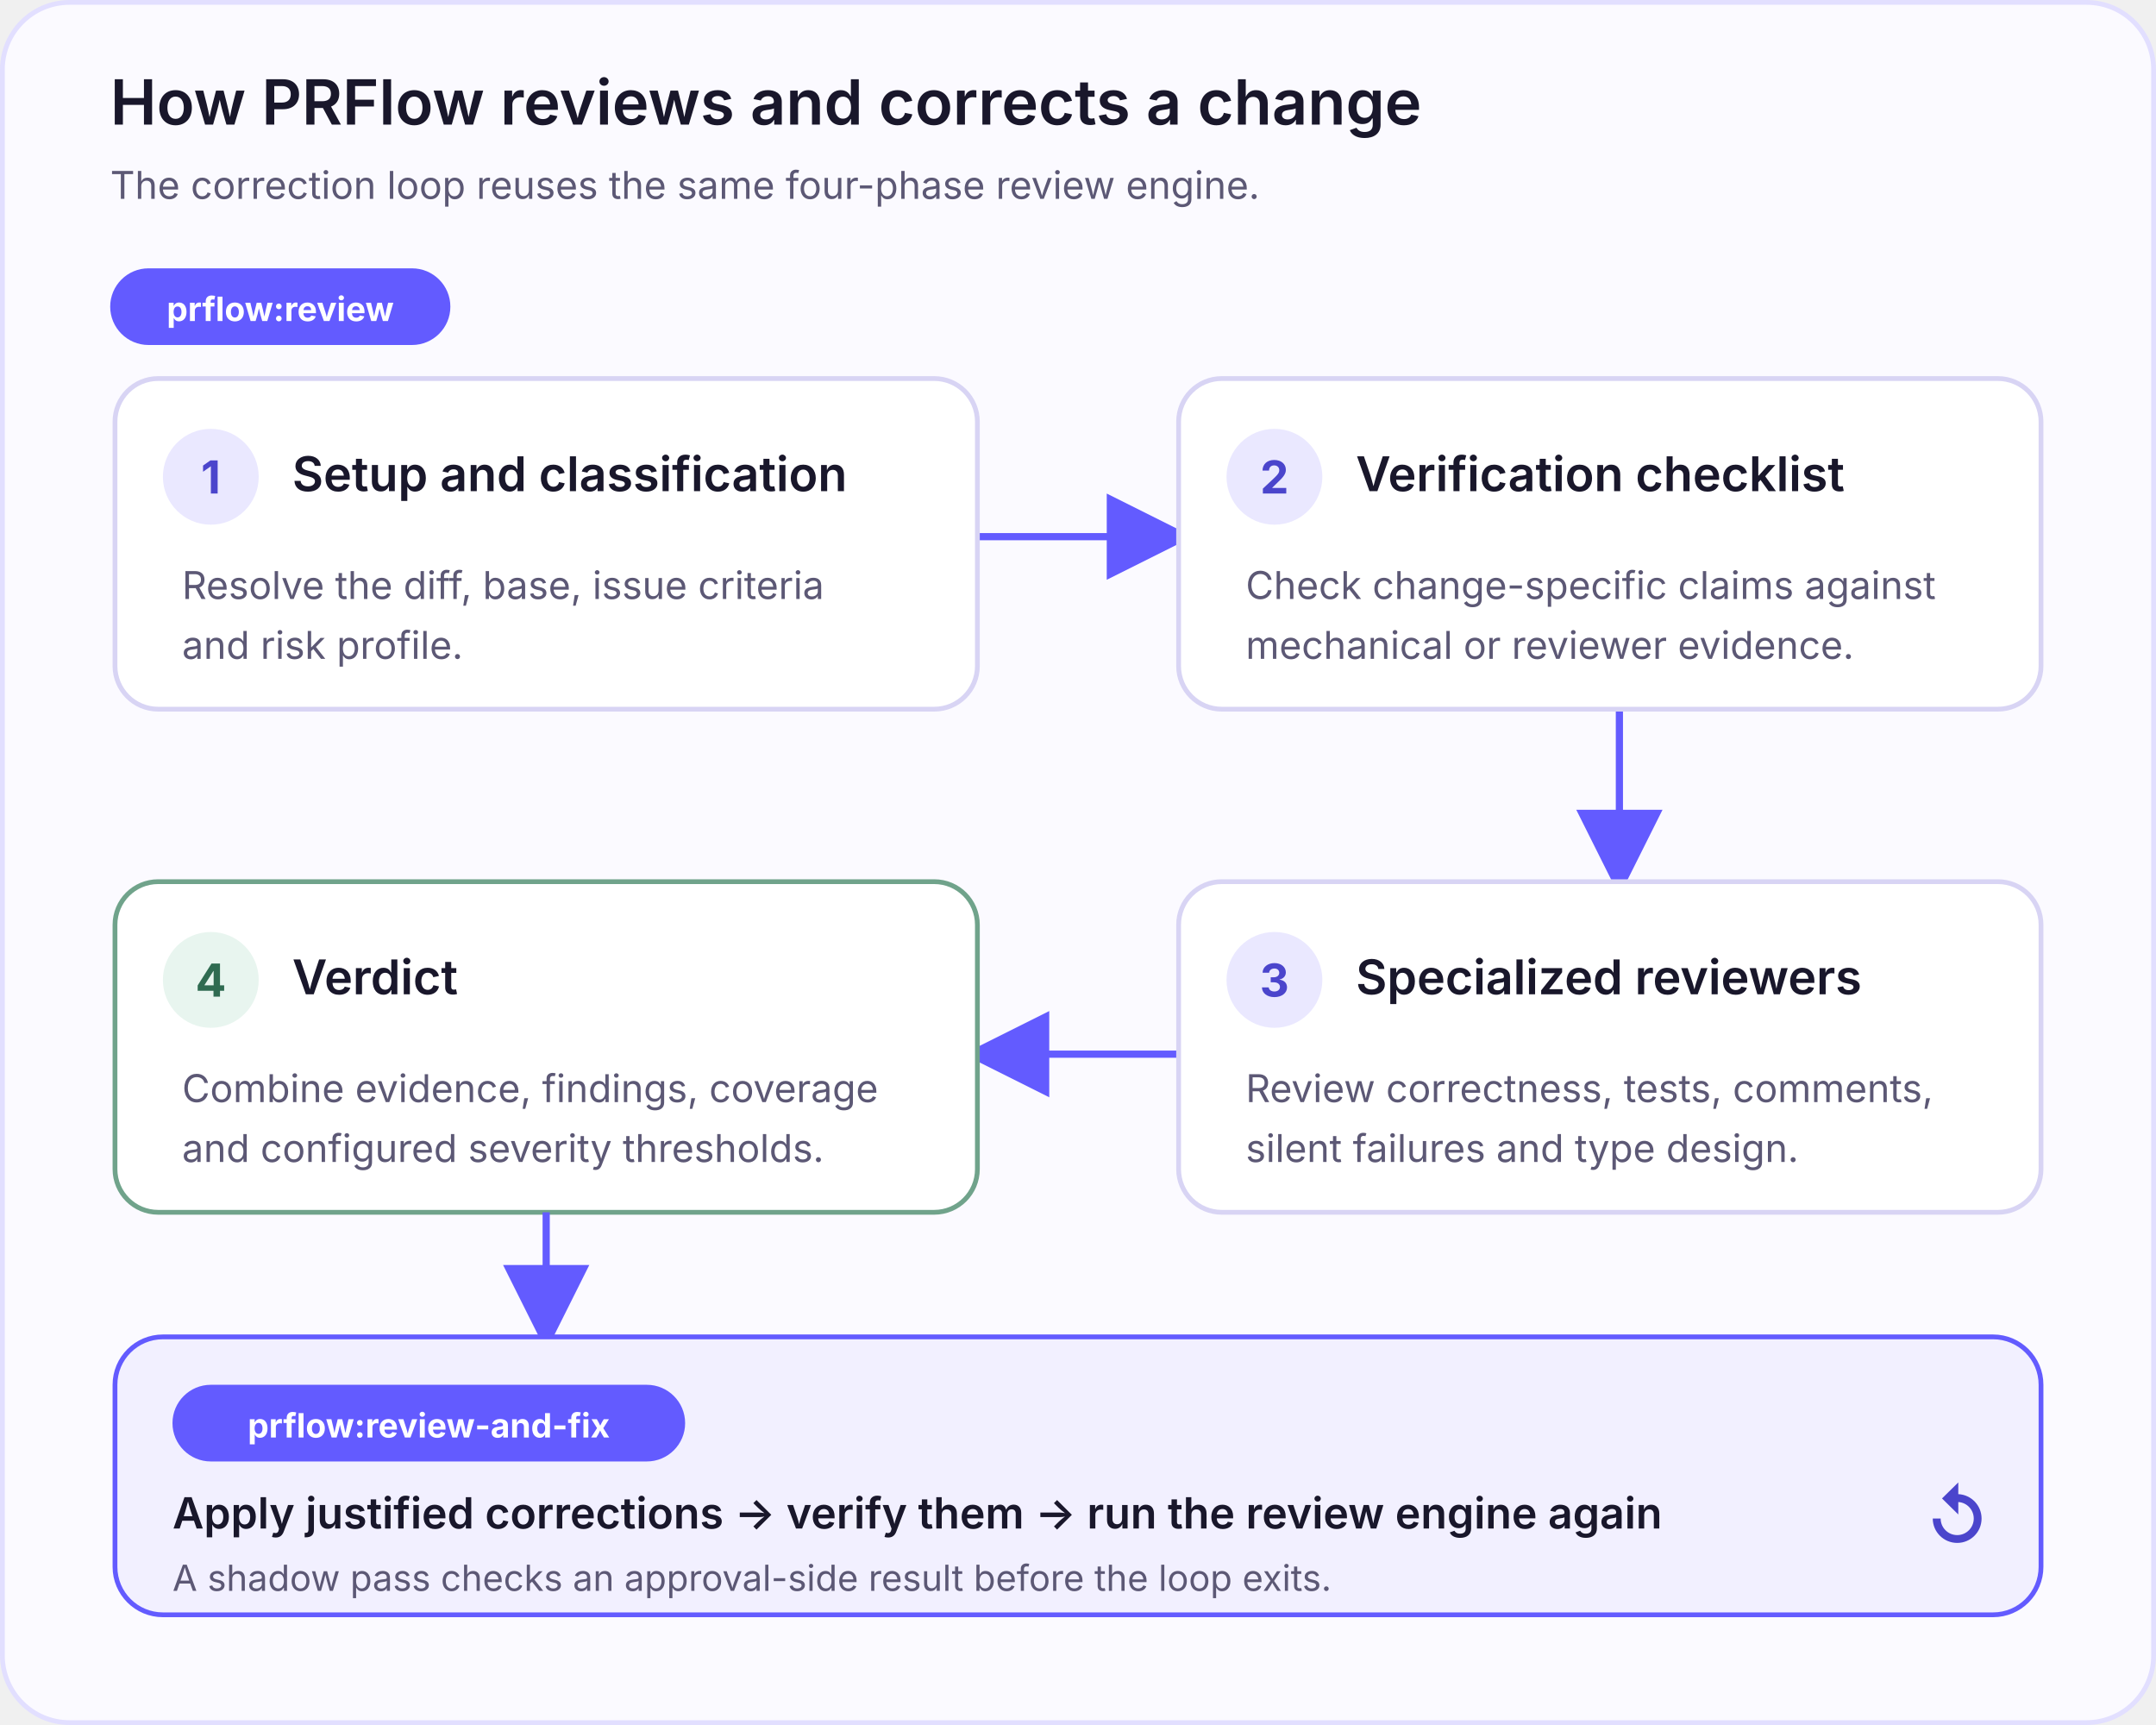
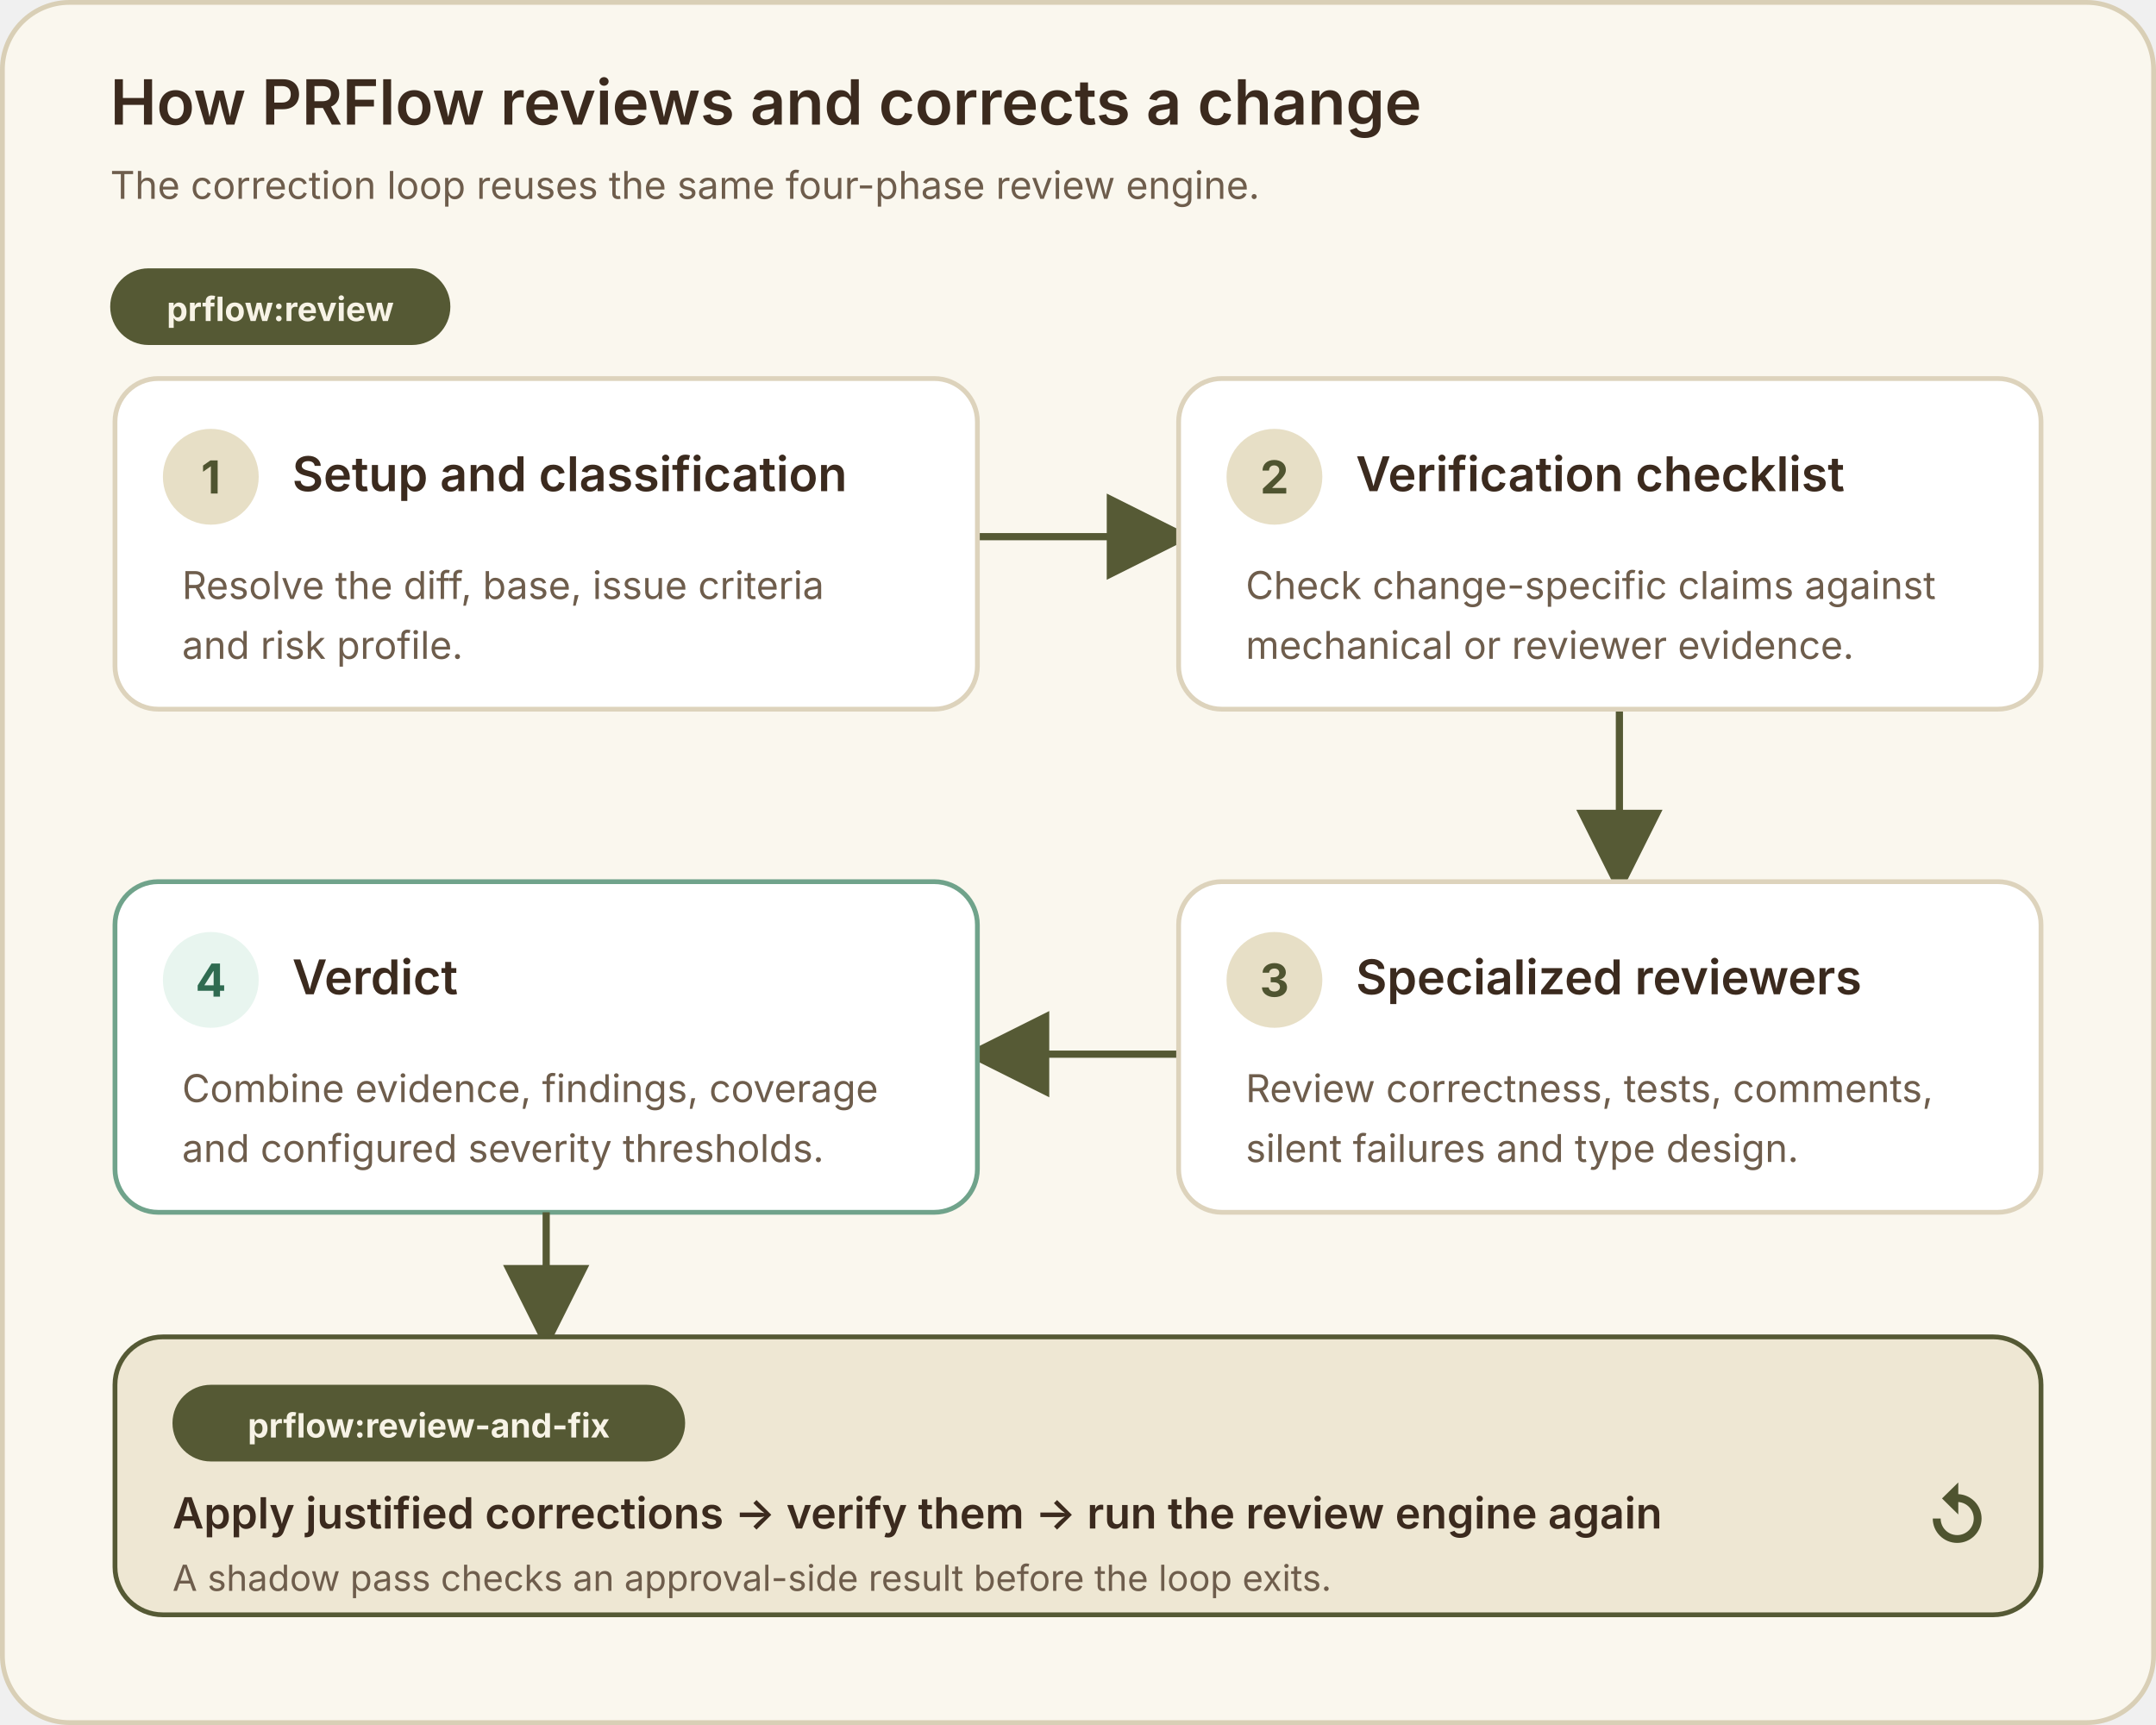
<svg xmlns="http://www.w3.org/2000/svg" width="900" height="720" viewBox="0 0 900 720" role="img" aria-labelledby="title" aria-describedby="description">
+   <style>
+     @media (prefers-color-scheme: dark) {
+       [fill="#FAF7EE"] { fill: #4A3221; }
+       [stroke="#D9CFB6"] { stroke: #6C7440; }
+       rect[fill="#FFFFFF"] { fill: #5D4230; }
+       [fill="#555934"] { fill: #6C7440; }
+       [stroke="#555934"] { stroke: #A9B06B; }
+       [fill="#565A35"] { fill: #A9B06B; }
+       [fill="#4F5430"] { fill: #DCE0B8; }
+       [fill="#6E7544"] { fill: #B9BF7E; }
+       [fill="#E7DFC6"] { fill: #3E4425; }
+       [fill="#DDD3BC"] { fill: #4E5330; }
+       [fill="#EEE7D3"] { fill: #4F3A28; }
+       [fill="#A89F84"] { fill: #B7A98F; }
+       [fill="#3B2A1E"] { fill: #F2E6D8; }
+       [fill="#6E5D4C"] { fill: #D9C6B2; }
+       [fill="#FFF8EC"] { fill: #4C3A20; }
+       [fill="#7A4D00"] { fill: #F0C980; }
+       [fill="#F0F8F4"] { fill: #2E4034; }
+       [fill="#E8F5EF"] { fill: #2E4034; }
+       [fill="#2F6B51"] { fill: #9FD4BC; }
+     }
+   </style>
  <defs>
    <marker id="arrow" markerWidth="12" markerHeight="12" refX="10" refY="6" orient="auto" markerUnits="strokeWidth">
-       <path d="M 0 0 L 12 6 L 0 12 z" fill="#635BFF" />
+       <path d="M 0 0 L 12 6 L 0 12 z" fill="#565A35" />
    </marker>
  </defs>
-   <rect x="1" y="1" width="898" height="718" rx="28" fill="#FBFAFF" stroke="#E2DFFF" stroke-width="2" />
+   <rect x="1" y="1" width="898" height="718" rx="28" fill="#FAF7EE" stroke="#D9CFB6" stroke-width="2" />
  <g font-family="Inter, ui-sans-serif, system-ui, -apple-system, BlinkMacSystemFont, 'Segoe UI', sans-serif">
-     <text x="46" y="52" fill="#19172B" font-size="26" font-weight="600">How PRFlow reviews and corrects a change</text>
-     <text x="46" y="83" fill="#5C5875" font-size="16">The correction loop reuses the same four-phase review engine.</text>
-     <rect x="46" y="112" width="142" height="32" rx="16" fill="#635BFF" />
-     <text x="117" y="134" fill="#FFFFFF" font-size="14" font-weight="700" text-anchor="middle">prflow:review</text>
-     <line x1="408" y1="224" x2="492" y2="224" stroke="#635BFF" stroke-width="3" marker-end="url(#arrow)" />
-     <line x1="676" y1="296" x2="676" y2="368" stroke="#635BFF" stroke-width="3" marker-end="url(#arrow)" />
-     <line x1="492" y1="440" x2="408" y2="440" stroke="#635BFF" stroke-width="3" marker-end="url(#arrow)" />
+     <text x="46" y="52" fill="#3B2A1E" font-size="26" font-weight="600">How PRFlow reviews and corrects a change</text>
+     <text x="46" y="83" fill="#6E5D4C" font-size="16">The correction loop reuses the same four-phase review engine.</text>
+     <rect x="46" y="112" width="142" height="32" rx="16" fill="#555934" />
+     <text x="117" y="134" fill="#F7F3E6" font-size="14" font-weight="700" text-anchor="middle">prflow:review</text>
+     <line x1="408" y1="224" x2="492" y2="224" stroke="#555934" stroke-width="3" marker-end="url(#arrow)" />
+     <line x1="676" y1="296" x2="676" y2="368" stroke="#555934" stroke-width="3" marker-end="url(#arrow)" />
+     <line x1="492" y1="440" x2="408" y2="440" stroke="#555934" stroke-width="3" marker-end="url(#arrow)" />
    <g>
-       <rect x="48" y="158" width="360" height="138" rx="18" fill="#FFFFFF" stroke="#D8D4F4" stroke-width="2" />
-       <circle cx="88" cy="199" r="20" fill="#EAE8FF" />
-       <text x="88" y="206" fill="#4B45CC" font-size="19" font-weight="700" text-anchor="middle">1</text>
-       <text x="122" y="205" fill="#19172B" font-size="20" font-weight="600">Setup and classification</text>
-       <text x="76" y="250" fill="#5C5875" font-size="16">Resolve the diff, base, issue criteria</text>
-       <text x="76" y="275" fill="#5C5875" font-size="16">and risk profile.</text>
+       <rect x="48" y="158" width="360" height="138" rx="18" fill="#FFFFFF" stroke="#DDD3BC" stroke-width="2" />
+       <circle cx="88" cy="199" r="20" fill="#E7DFC6" />
+       <text x="88" y="206" fill="#4F5430" font-size="19" font-weight="700" text-anchor="middle">1</text>
+       <text x="122" y="205" fill="#3B2A1E" font-size="20" font-weight="600">Setup and classification</text>
+       <text x="76" y="250" fill="#6E5D4C" font-size="16">Resolve the diff, base, issue criteria</text>
+       <text x="76" y="275" fill="#6E5D4C" font-size="16">and risk profile.</text>
    </g>
    <g>
-       <rect x="492" y="158" width="360" height="138" rx="18" fill="#FFFFFF" stroke="#D8D4F4" stroke-width="2" />
-       <circle cx="532" cy="199" r="20" fill="#EAE8FF" />
-       <text x="532" y="206" fill="#4B45CC" font-size="19" font-weight="700" text-anchor="middle">2</text>
-       <text x="566" y="205" fill="#19172B" font-size="20" font-weight="600">Verification checklist</text>
-       <text x="520" y="250" fill="#5C5875" font-size="16">Check change-specific claims against</text>
-       <text x="520" y="275" fill="#5C5875" font-size="16">mechanical or reviewer evidence.</text>
+       <rect x="492" y="158" width="360" height="138" rx="18" fill="#FFFFFF" stroke="#DDD3BC" stroke-width="2" />
+       <circle cx="532" cy="199" r="20" fill="#E7DFC6" />
+       <text x="532" y="206" fill="#4F5430" font-size="19" font-weight="700" text-anchor="middle">2</text>
+       <text x="566" y="205" fill="#3B2A1E" font-size="20" font-weight="600">Verification checklist</text>
+       <text x="520" y="250" fill="#6E5D4C" font-size="16">Check change-specific claims against</text>
+       <text x="520" y="275" fill="#6E5D4C" font-size="16">mechanical or reviewer evidence.</text>
    </g>
    <g>
-       <rect x="492" y="368" width="360" height="138" rx="18" fill="#FFFFFF" stroke="#D8D4F4" stroke-width="2" />
-       <circle cx="532" cy="409" r="20" fill="#EAE8FF" />
-       <text x="532" y="416" fill="#4B45CC" font-size="19" font-weight="700" text-anchor="middle">3</text>
-       <text x="566" y="415" fill="#19172B" font-size="20" font-weight="600">Specialized reviewers</text>
-       <text x="520" y="460" fill="#5C5875" font-size="16">Review correctness, tests, comments,</text>
-       <text x="520" y="485" fill="#5C5875" font-size="16">silent failures and type design.</text>
+       <rect x="492" y="368" width="360" height="138" rx="18" fill="#FFFFFF" stroke="#DDD3BC" stroke-width="2" />
+       <circle cx="532" cy="409" r="20" fill="#E7DFC6" />
+       <text x="532" y="416" fill="#4F5430" font-size="19" font-weight="700" text-anchor="middle">3</text>
+       <text x="566" y="415" fill="#3B2A1E" font-size="20" font-weight="600">Specialized reviewers</text>
+       <text x="520" y="460" fill="#6E5D4C" font-size="16">Review correctness, tests, comments,</text>
+       <text x="520" y="485" fill="#6E5D4C" font-size="16">silent failures and type design.</text>
    </g>
    <g>
      <rect x="48" y="368" width="360" height="138" rx="18" fill="#FFFFFF" stroke="#70A38B" stroke-width="2" />
      <circle cx="88" cy="409" r="20" fill="#E8F5EF" />
      <text x="88" y="416" fill="#2F6B51" font-size="19" font-weight="700" text-anchor="middle">4</text>
-       <text x="122" y="415" fill="#19172B" font-size="20" font-weight="600">Verdict</text>
-       <text x="76" y="460" fill="#5C5875" font-size="16">Combine evidence, findings, coverage</text>
-       <text x="76" y="485" fill="#5C5875" font-size="16">and configured severity thresholds.</text>
+       <text x="122" y="415" fill="#3B2A1E" font-size="20" font-weight="600">Verdict</text>
+       <text x="76" y="460" fill="#6E5D4C" font-size="16">Combine evidence, findings, coverage</text>
+       <text x="76" y="485" fill="#6E5D4C" font-size="16">and configured severity thresholds.</text>
    </g>
-     <line x1="228" y1="506" x2="228" y2="558" stroke="#635BFF" stroke-width="3" marker-end="url(#arrow)" />
-     <rect x="48" y="558" width="804" height="116" rx="20" fill="#F2F0FF" stroke="#635BFF" stroke-width="2" />
-     <rect x="72" y="578" width="214" height="32" rx="16" fill="#635BFF" />
-     <text x="179" y="600" fill="#FFFFFF" font-size="14" font-weight="700" text-anchor="middle">prflow:review-and-fix</text>
-     <text x="72" y="638" fill="#19172B" font-size="18" font-weight="600">Apply justified corrections → verify them → run the review engine again</text>
-     <text x="72" y="664" fill="#5C5875" font-size="15">A shadow pass checks an approval-side result before the loop exits.</text>
-     <text x="817" y="644" fill="#4B45CC" font-size="28" font-weight="700" text-anchor="middle">↺</text>
+     <line x1="228" y1="506" x2="228" y2="558" stroke="#555934" stroke-width="3" marker-end="url(#arrow)" />
+     <rect x="48" y="558" width="804" height="116" rx="20" fill="#EEE7D3" stroke="#555934" stroke-width="2" />
+     <rect x="72" y="578" width="214" height="32" rx="16" fill="#555934" />
+     <text x="179" y="600" fill="#F7F3E6" font-size="14" font-weight="700" text-anchor="middle">prflow:review-and-fix</text>
+     <text x="72" y="638" fill="#3B2A1E" font-size="18" font-weight="600">Apply justified corrections → verify them → run the review engine again</text>
+     <text x="72" y="664" fill="#6E5D4C" font-size="15">A shadow pass checks an approval-side result before the loop exits.</text>
+     <text x="817" y="644" fill="#4F5430" font-size="28" font-weight="700" text-anchor="middle">↺</text>
  </g>
</svg>
